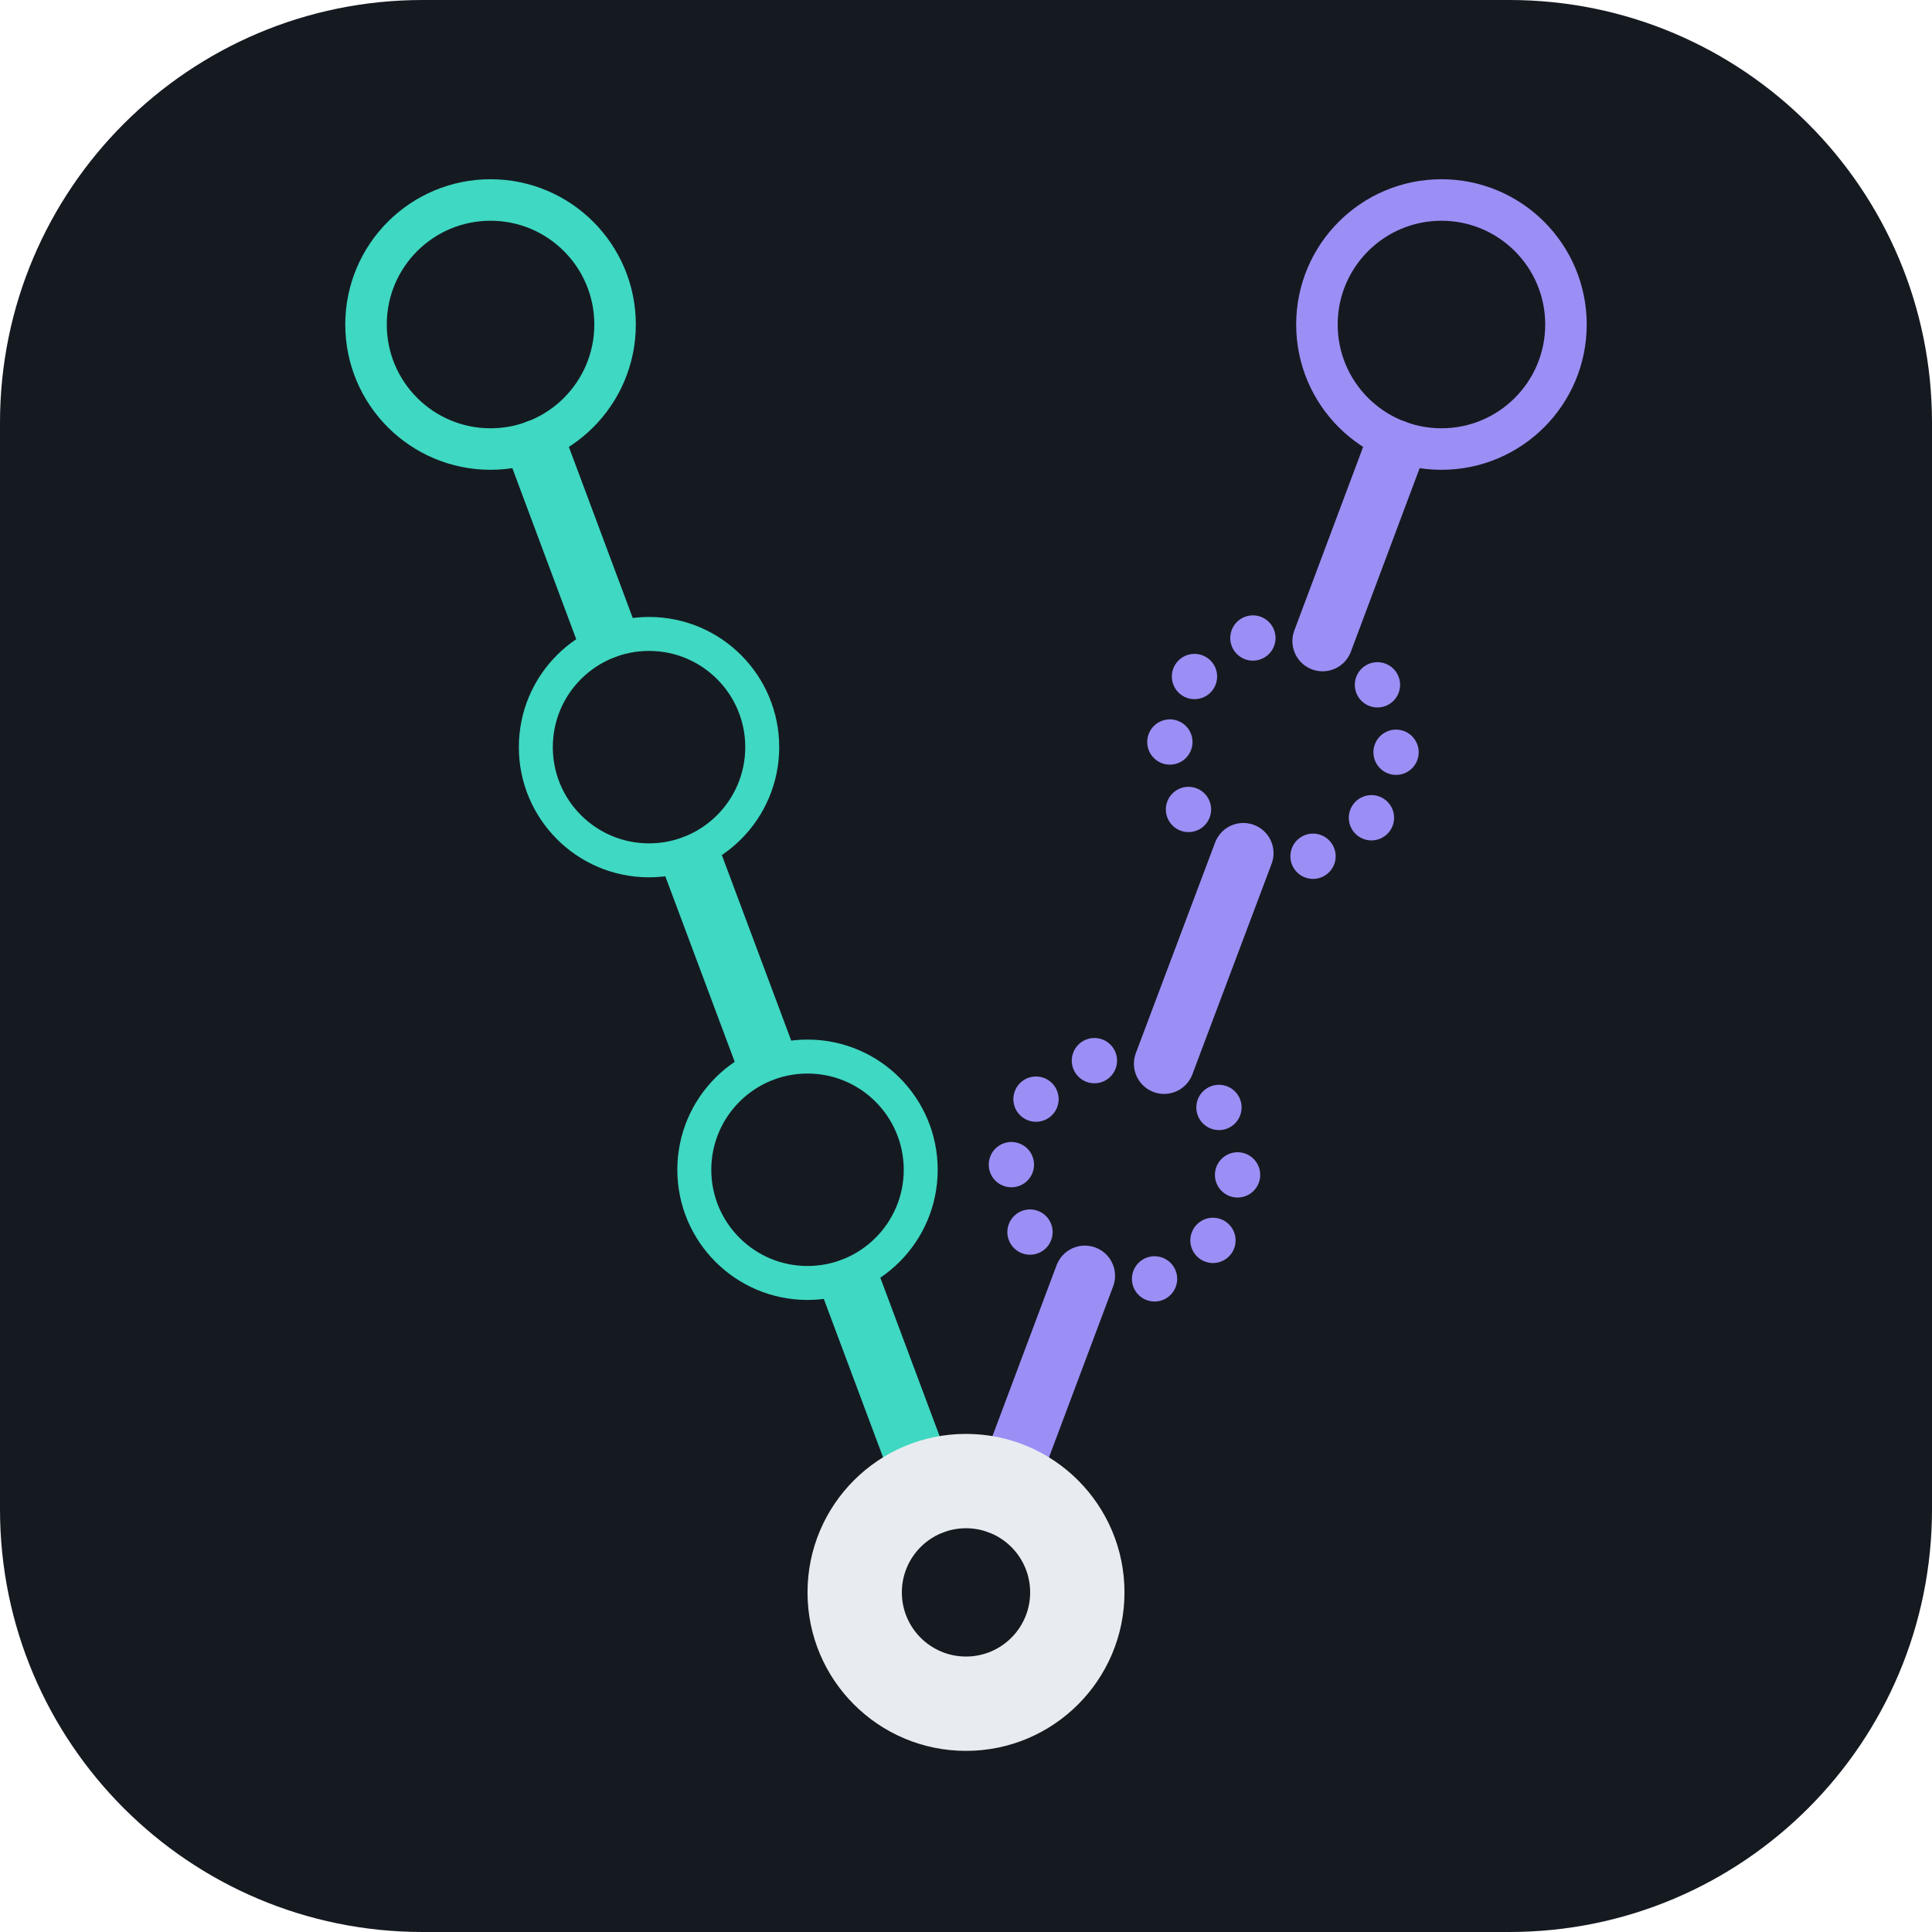
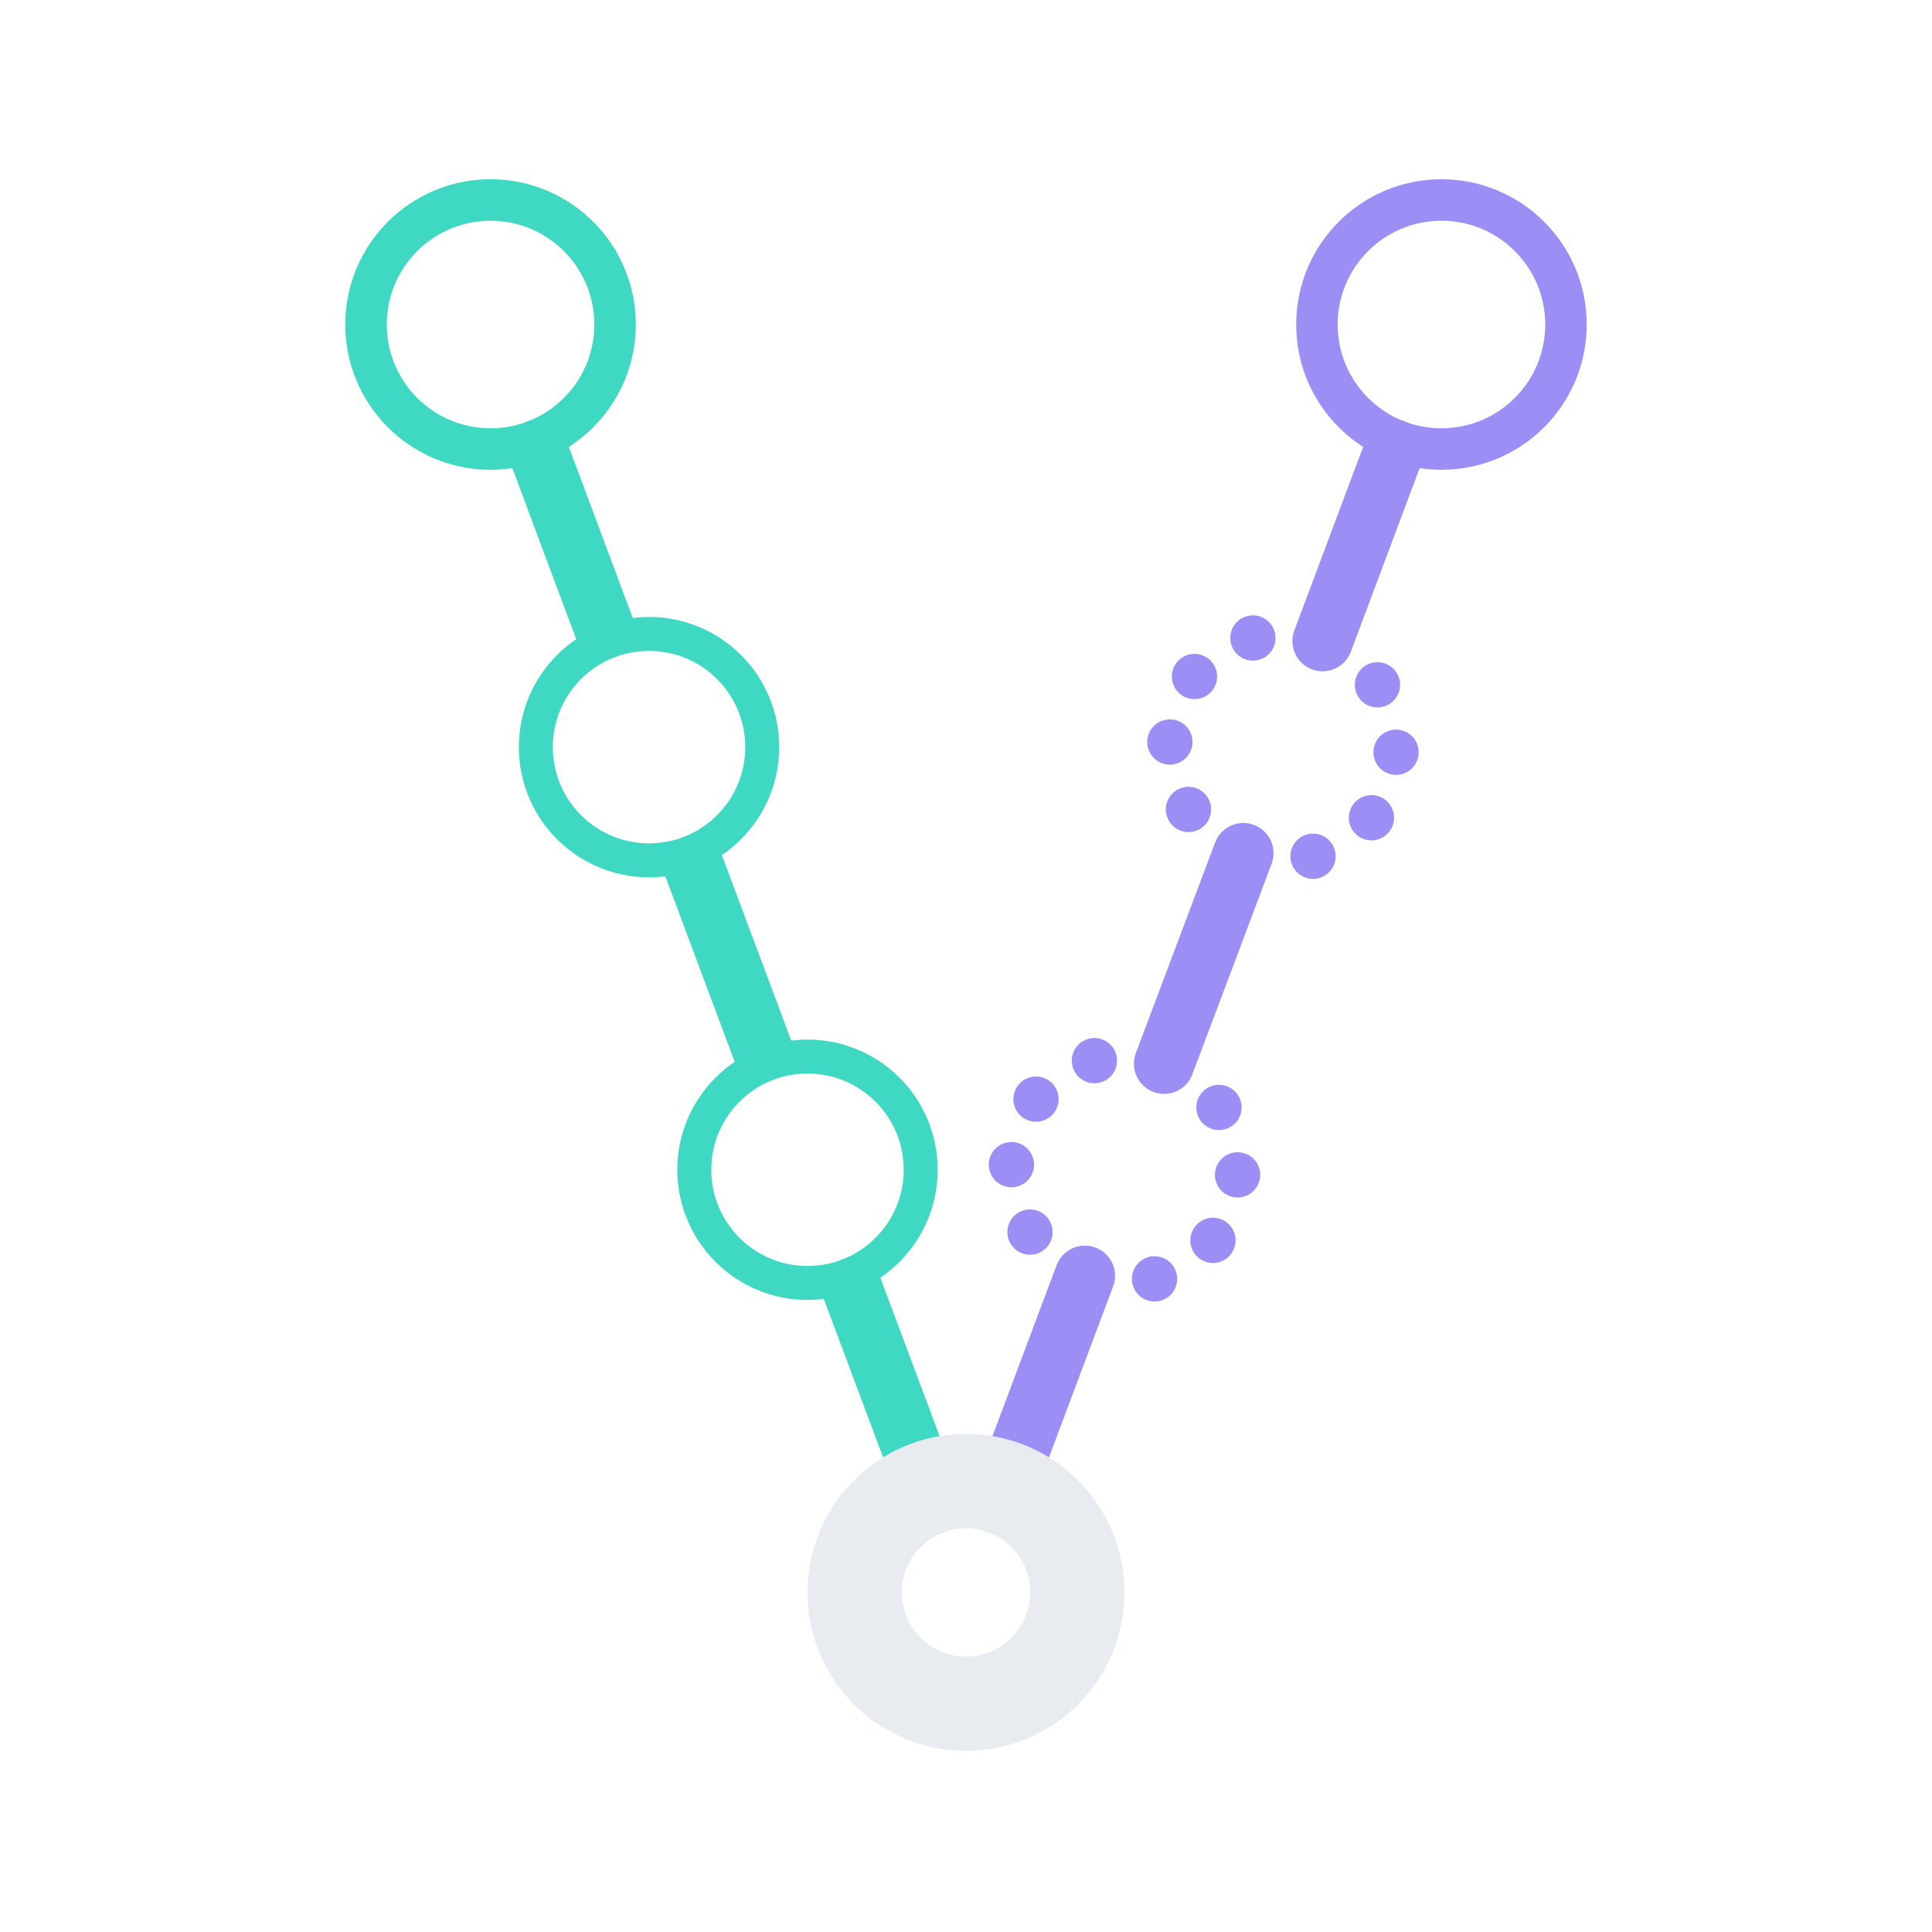
<svg xmlns="http://www.w3.org/2000/svg" viewBox="0 0 512 512" fill="none">
-   <rect width="512" height="512" rx="112" fill="#151A21" />
  <path d="M142.5 119.2L160.2 166.6" stroke="#3FD8C2" stroke-width="16" stroke-linecap="round" />
  <path d="M183.8 229.4L202.2 278.6" stroke="#3FD8C2" stroke-width="16" stroke-linecap="round" />
  <path d="M225.8 341.4L247.2 398.6" stroke="#3FD8C2" stroke-width="16" stroke-linecap="round" />
  <circle cx="130" cy="86" r="33" stroke="#3FD8C2" stroke-width="11" />
  <circle cx="172" cy="198" r="30" stroke="#3FD8C2" stroke-width="9" />
  <circle cx="214" cy="310" r="30" stroke="#3FD8C2" stroke-width="9" />
  <path d="M369.5 119.2L350.5 169.9" stroke="#9B8FF5" stroke-width="16" stroke-linecap="round" />
  <path d="M329.5 226.1L308.5 281.9" stroke="#9B8FF5" stroke-width="16" stroke-linecap="round" />
  <path d="M287.5 338.1L264.8 398.6" stroke="#9B8FF5" stroke-width="16" stroke-linecap="round" />
  <circle cx="382" cy="86" r="33" stroke="#9B8FF5" stroke-width="11" />
  <circle cx="340" cy="198" r="30" stroke="#9B8FF5" stroke-width="12" stroke-linecap="round" stroke-dasharray="0 18.85" transform="rotate(110.6 340 198)" />
  <circle cx="298" cy="310" r="30" stroke="#9B8FF5" stroke-width="12" stroke-linecap="round" stroke-dasharray="0 18.85" transform="rotate(110.6 298 310)" />
  <path d="M214 422a42 42 0 1 0 84 0a42 42 0 1 0 -84 0ZM239 422a17 17 0 1 0 34 0a17 17 0 1 0 -34 0Z" fill="#E8ECF1" stroke="none" fill-rule="evenodd" />
</svg>
